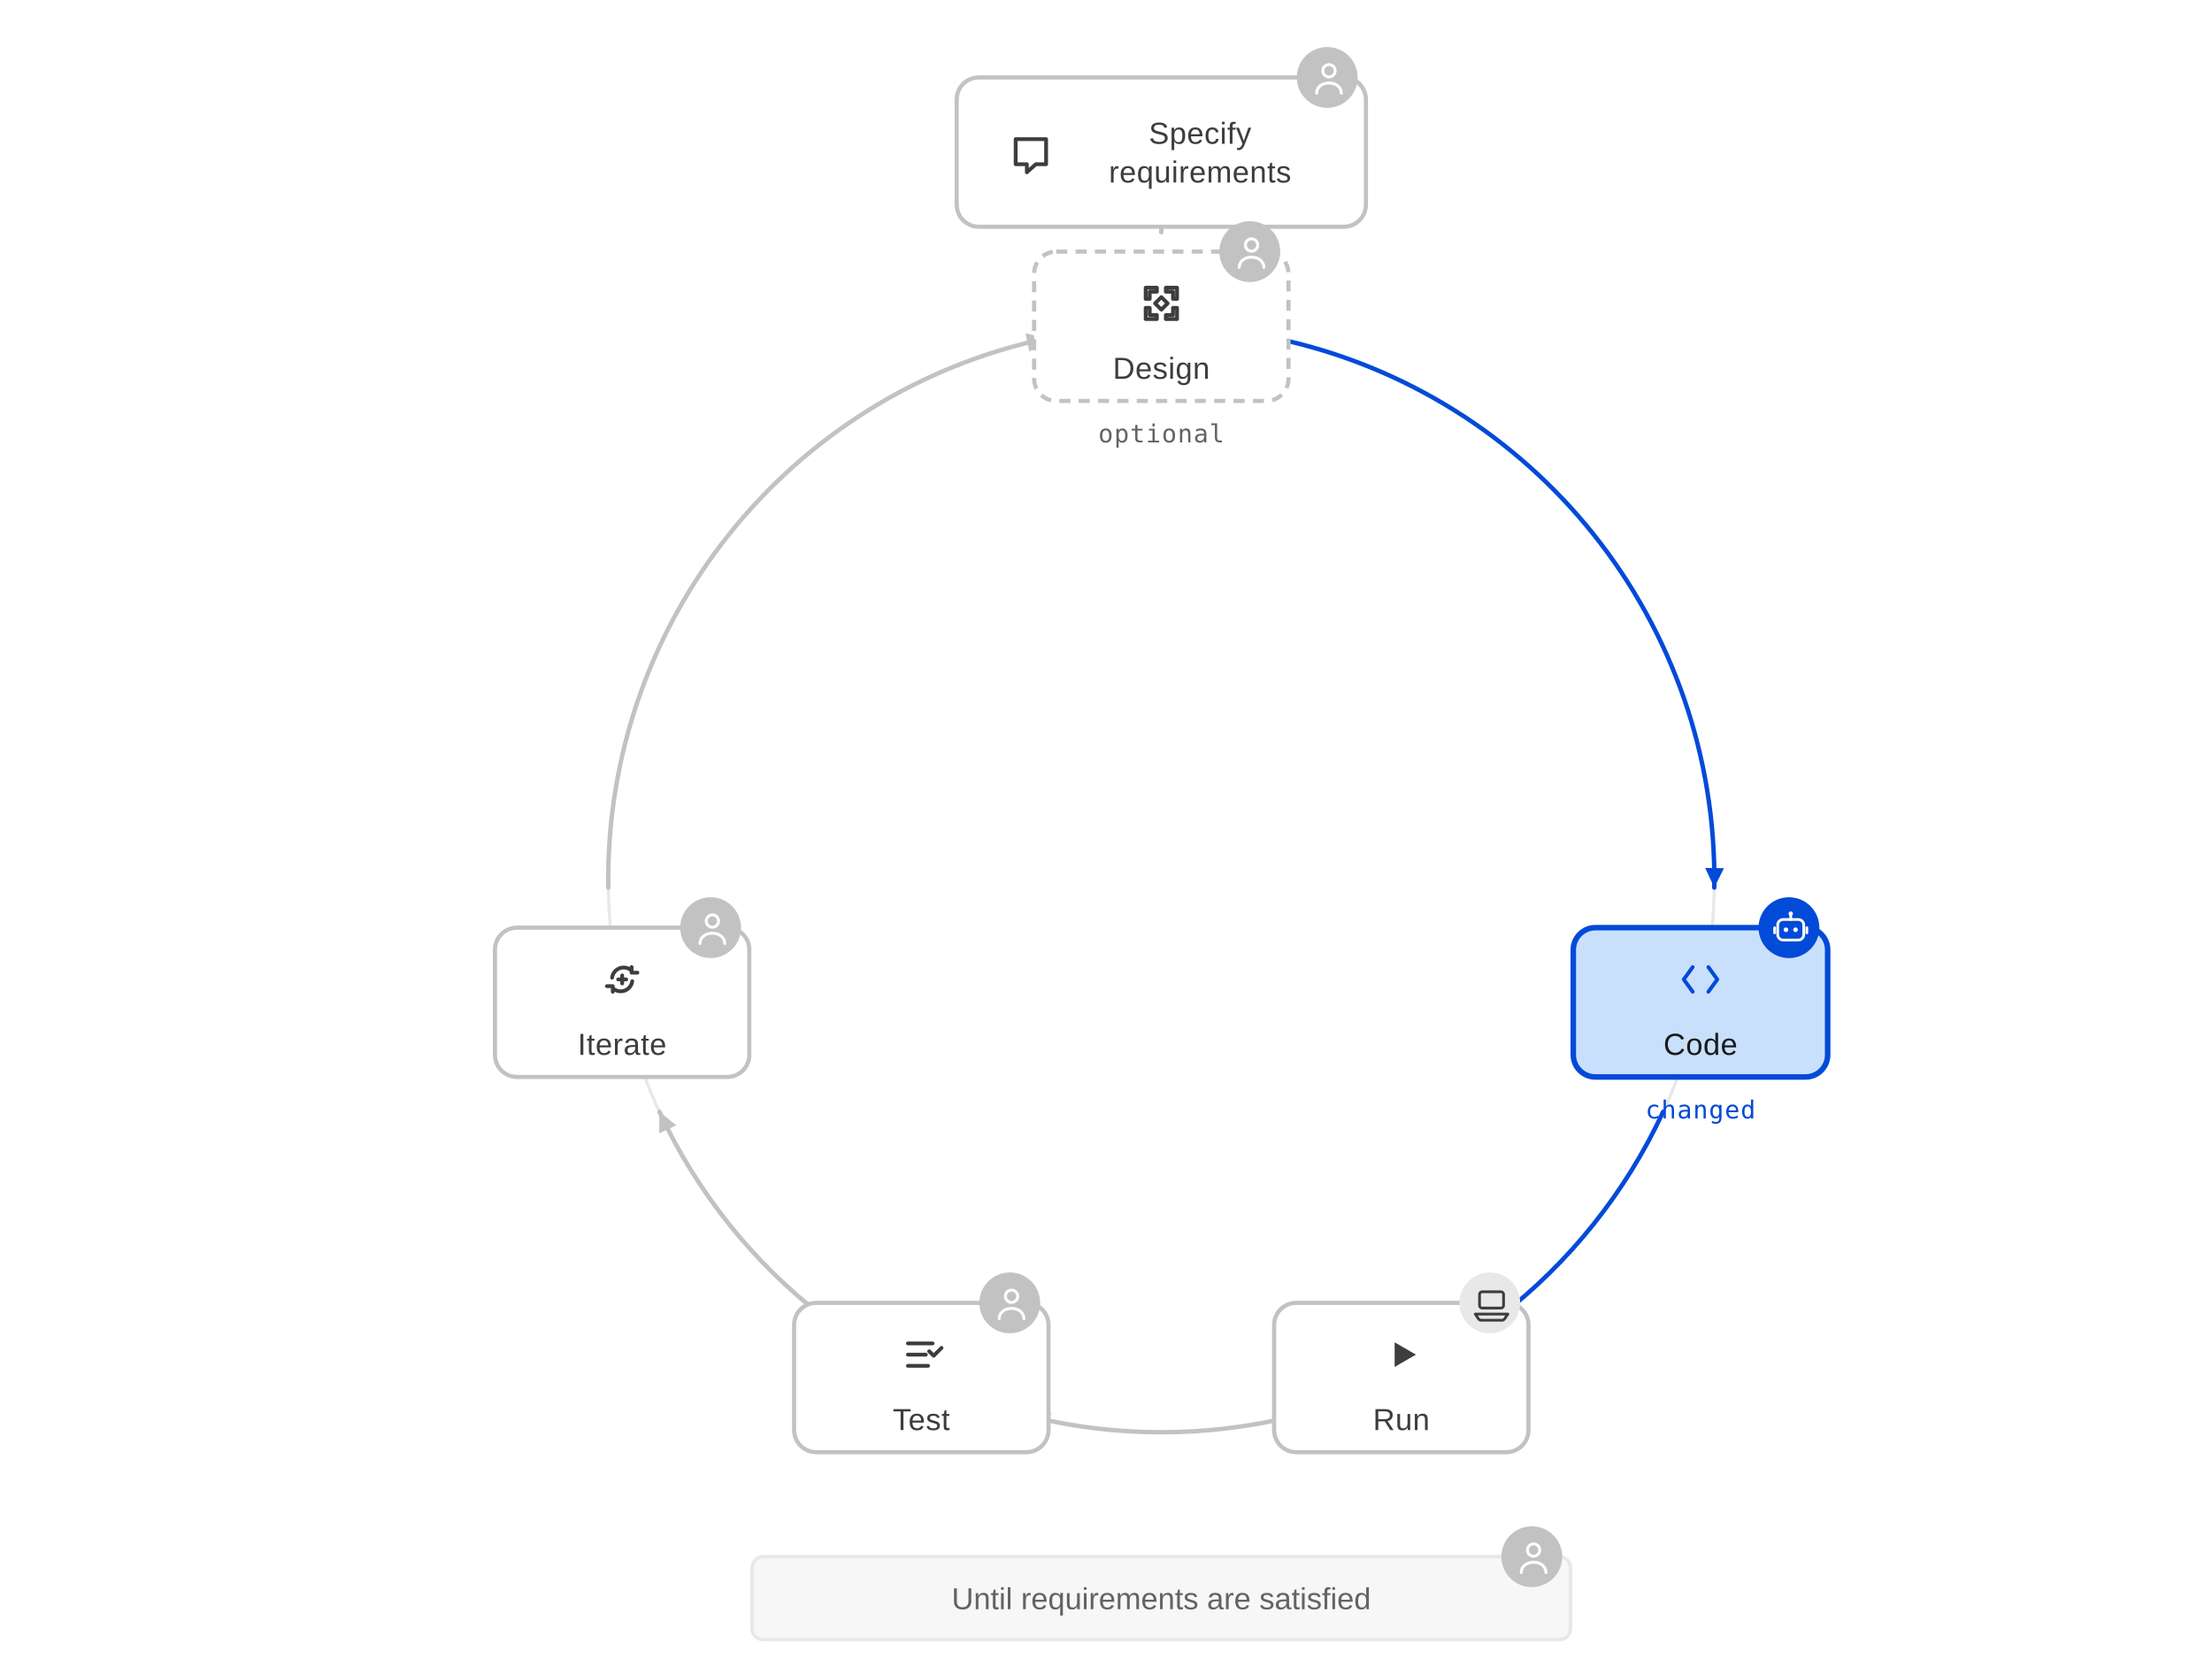
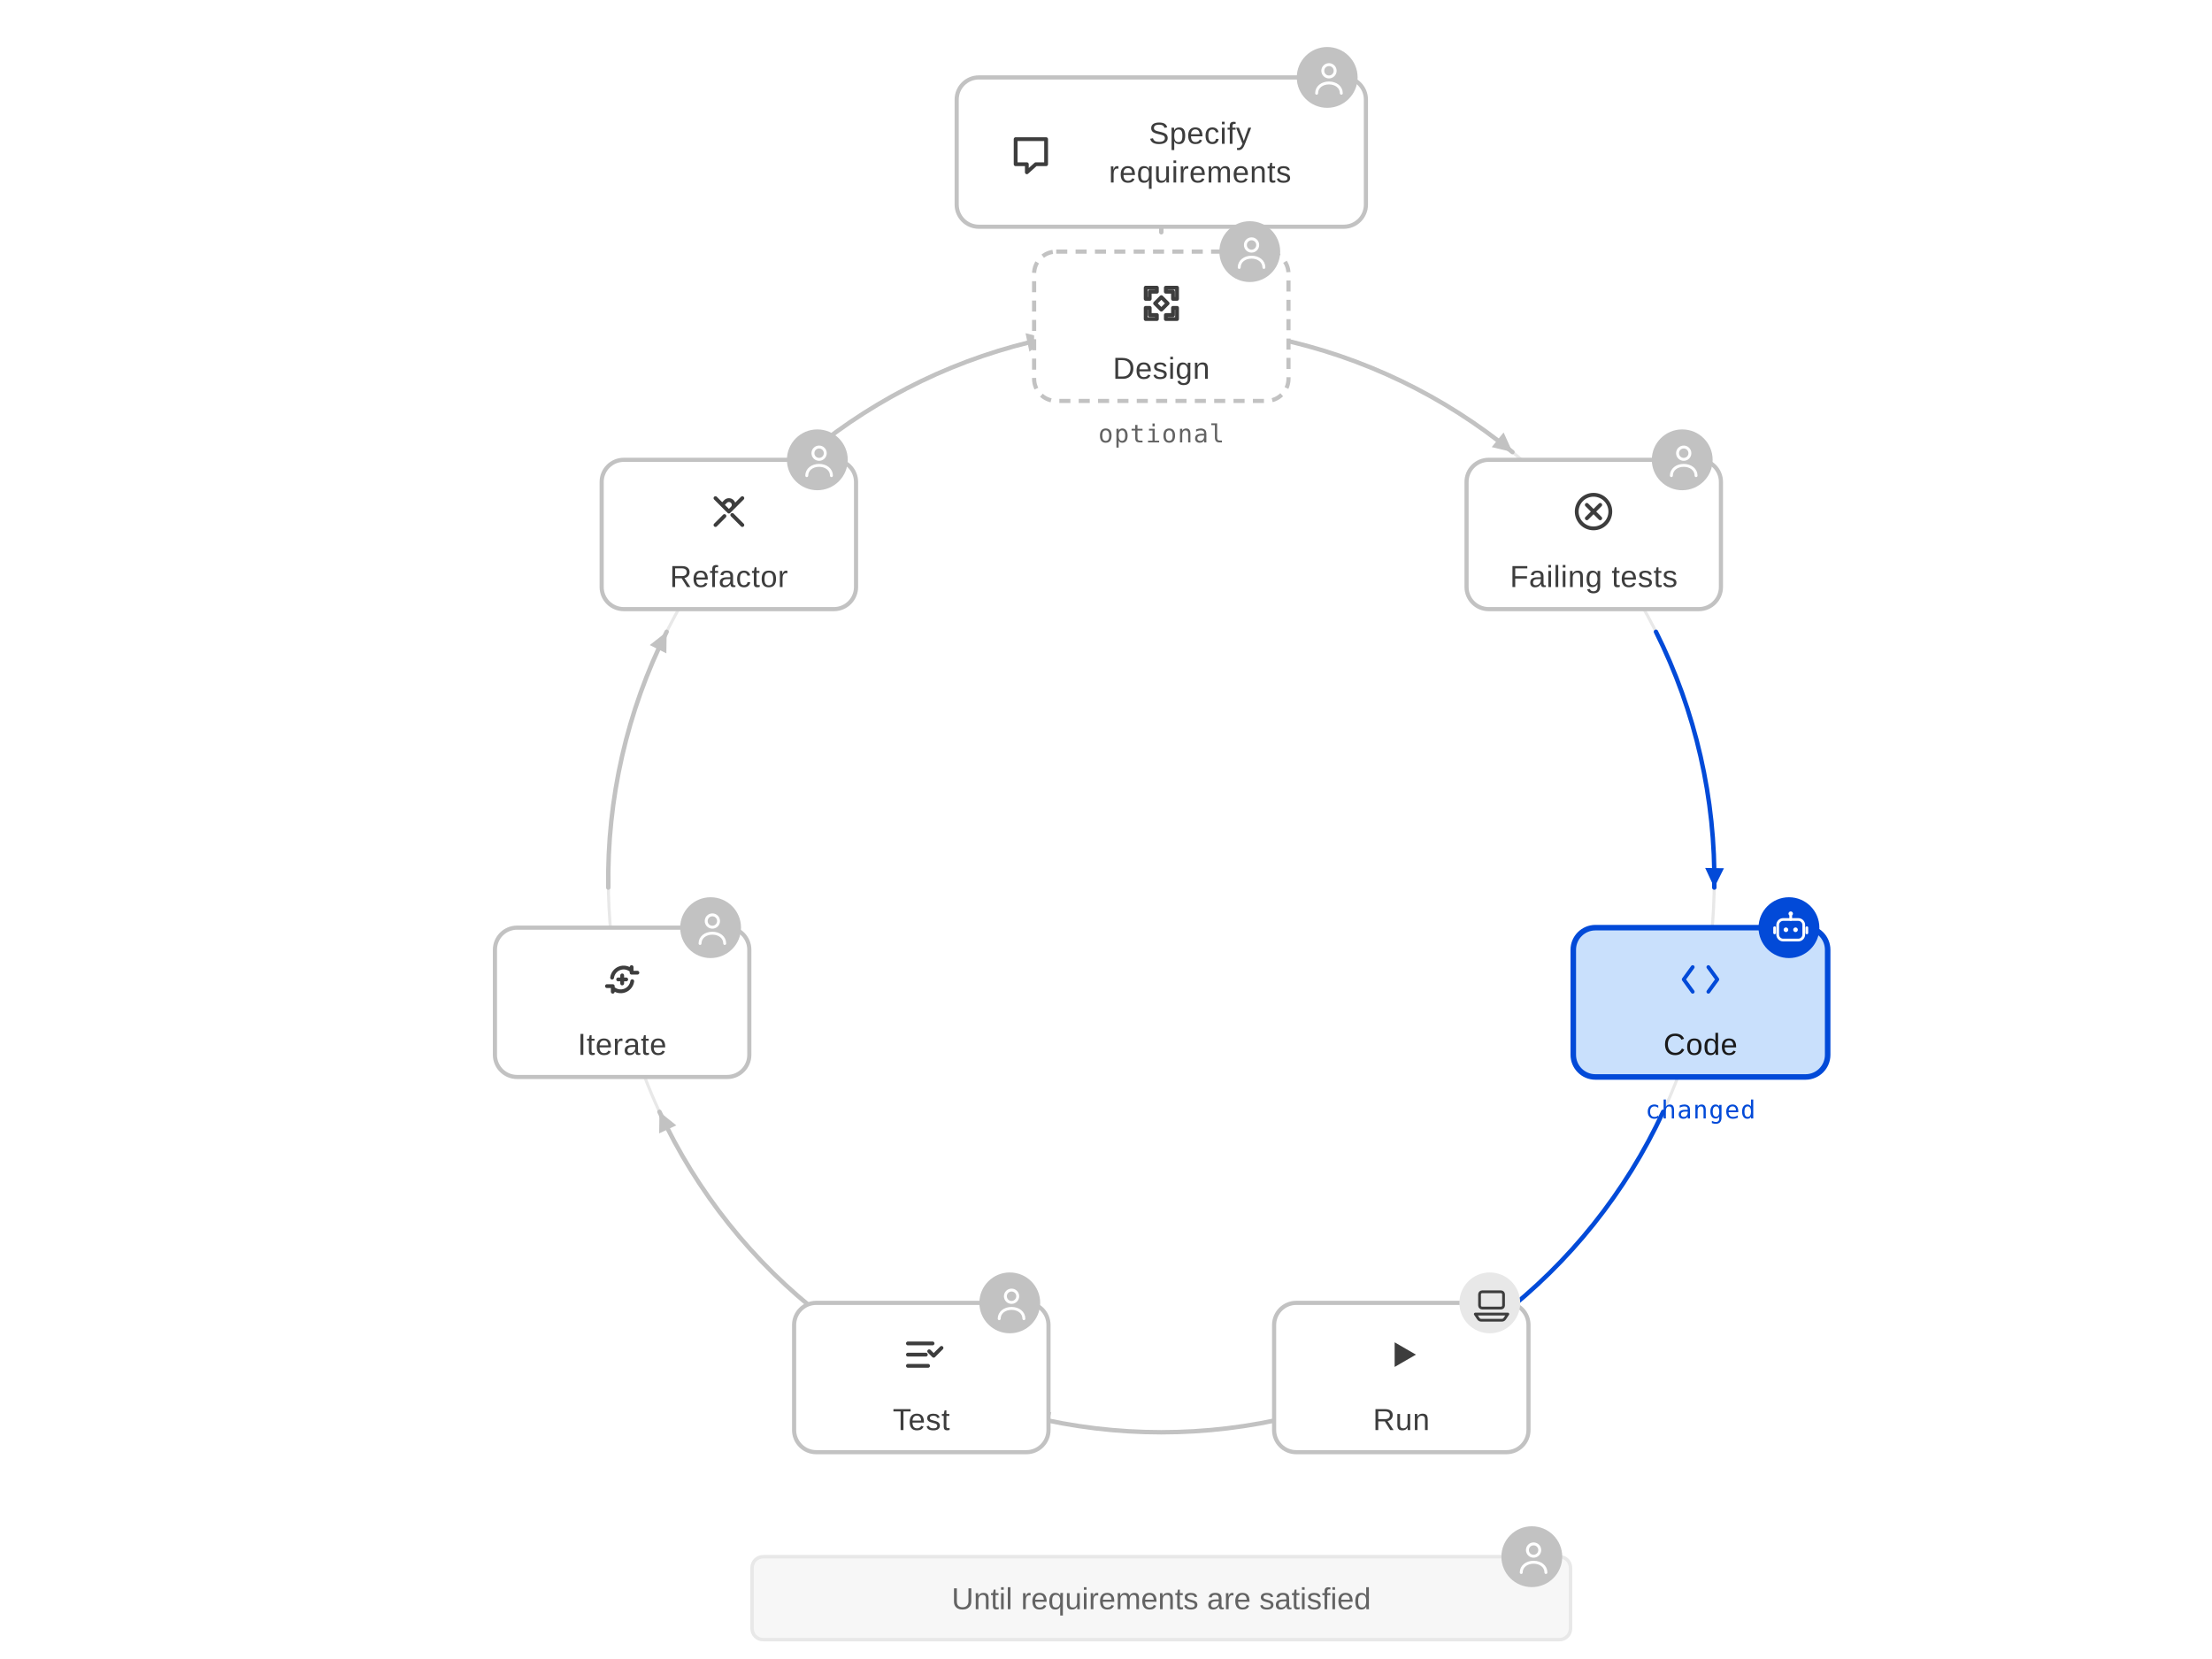
<svg xmlns="http://www.w3.org/2000/svg" viewBox="0 0 800 600" width="800" height="600" role="img" aria-label="AI Assisted Coding Feedback Loop">
  <rect width="800" height="600" fill="#ffffff" />
  <circle cx="420" cy="318" r="200" fill="none" stroke="#e8e8e8" stroke-width="1.1" />
-   <path d="M461.6 122.4 A200 200 0 0 1 620 321" fill="none" stroke="#024ad8" stroke-width="1.6" stroke-linecap="round" />
+   <path d="M461.6 122.4 A200 200 0 0 1 547 163.5" fill="none" stroke="#c2c2c2" stroke-width="1.6" stroke-linecap="round" />
+   <path d="M547 163.5 L543.8 156.4 L539.5 161.7 Z" fill="#c2c2c2" />
+   <path d="M598.9 228.5 A200 200 0 0 1 620 321" fill="none" stroke="#024ad8" stroke-width="1.6" stroke-linecap="round" />
  <path d="M620 321 L623.5 314 L616.7 313.9 Z" fill="#024ad8" />
  <path d="M601.5 402.1 A200 200 0 0 1 542.3 476.2" fill="none" stroke="#024ad8" stroke-width="1.6" stroke-linecap="round" />
  <path d="M542.3 476.2 L550 474.6 L545.8 469.2 Z" fill="#024ad8" />
  <path d="M467.4 512.3 A200 200 0 0 1 372.6 512.3" fill="none" stroke="#c2c2c2" stroke-width="1.6" stroke-linecap="round" />
  <path d="M372.6 512.3 L378.6 517.3 L380.2 510.7 Z" fill="#c2c2c2" />
  <path d="M297.7 476.2 A200 200 0 0 1 238.5 402.1" fill="none" stroke="#c2c2c2" stroke-width="1.6" stroke-linecap="round" />
  <path d="M238.5 402.1 L238.4 409.9 L244.6 407 Z" fill="#c2c2c2" />
-   <path d="M220 321 A200 200 0 0 1 378.4 122.4" fill="none" stroke="#c2c2c2" stroke-width="1.6" stroke-linecap="round" />
+   <path d="M220 321 A200 200 0 0 1 241.1 228.5" fill="none" stroke="#c2c2c2" stroke-width="1.6" stroke-linecap="round" />
+   <path d="M241.1 228.5 L235 233.3 L241 236.3 Z" fill="#c2c2c2" />
+   <path d="M293 163.5 A200 200 0 0 1 378.4 122.4" fill="none" stroke="#c2c2c2" stroke-width="1.6" stroke-linecap="round" />
  <path d="M378.4 122.4 L370.9 120.5 L372.3 127.2 Z" fill="#c2c2c2" />
  <path d="M420 82 L420 84" fill="none" stroke="#c2c2c2" stroke-width="1.6" stroke-linecap="round" />
  <path d="M420 84 L423.6 76 L416.4 76 Z" fill="#c2c2c2" />
  <rect x="346" y="28" width="148" height="54" rx="8" ry="8" fill="#ffffff" stroke="#c2c2c2" stroke-width="1.5" />
  <g transform="translate(362.3 45.3) scale(0.81)" fill="none" stroke="#3d3d3d" stroke-width="1.7" stroke-linecap="round" stroke-linejoin="round">
    <path d="M6.2 6.2v11.2h5V21l4-3.6h4.6V6.2z" fill="none" stroke="#3d3d3d" stroke-width="1.7" stroke-linecap="round" stroke-linejoin="round" />
  </g>
  <text x="434" y="52" text-anchor="middle" font-family="IBM Plex Sans, Helvetica Neue, Arial, sans-serif" font-size="11" font-weight="500" letter-spacing="0.16" fill="#3d3d3d">Specify</text>
  <text x="434" y="66" text-anchor="middle" font-family="IBM Plex Sans, Helvetica Neue, Arial, sans-serif" font-size="11" font-weight="500" letter-spacing="0.16" fill="#3d3d3d">requirements</text>
  <circle cx="480" cy="28" r="11" fill="#c2c2c2" />
  <g transform="translate(473.2 21.2) scale(0.62)">
    <path d="M12 3.5a3.6 3.6 0 1 0 0 7.2 3.6 3.6 0 0 0 0-7.2zM4.8 20.2c0-3.6 3.2-6 7.2-6s7.2 2.4 7.2 6" fill="none" stroke="#ffffff" stroke-width="1.7" stroke-linecap="round" stroke-linejoin="round" />
  </g>
  <rect x="272" y="563" width="296" height="30" rx="4" fill="#f7f7f7" stroke="#e8e8e8" stroke-width="1.25" />
  <text x="420" y="582" text-anchor="middle" font-family="IBM Plex Sans, Helvetica Neue, Arial, sans-serif" font-size="11" fill="#636363">Until requirements are satisfied</text>
  <circle cx="554" cy="563" r="11" fill="#c2c2c2" />
  <g transform="translate(547.2 556.2) scale(0.62)">
    <path d="M12 3.5a3.6 3.6 0 1 0 0 7.2 3.6 3.6 0 0 0 0-7.2zM4.8 20.2c0-3.6 3.2-6 7.2-6s7.2 2.4 7.2 6" fill="none" stroke="#ffffff" stroke-width="1.7" stroke-linecap="round" stroke-linejoin="round" />
  </g>
  <rect x="374" y="91" width="92" height="54" rx="8" ry="8" fill="#ffffff" stroke="#c2c2c2" stroke-width="1.5" stroke-dasharray="4 3" />
  <g transform="translate(410.3 100) scale(0.81)" fill="none" stroke="#3d3d3d" stroke-width="1.7" stroke-linecap="round" stroke-linejoin="round">
    <path d="M5 5h5v1.8H6.8V10H5V5zM14 5h5v5h-1.8V6.8H14V5zM5 14h1.8v3.2H10V19H5v-5zM17.2 14H19v5h-5v-1.8h3.2V14zM9.2 12l2.8-2.8L14.8 12 12 14.8z" fill="none" stroke="#3d3d3d" stroke-width="1.7" stroke-linecap="round" stroke-linejoin="round" />
  </g>
  <text x="420" y="137" text-anchor="middle" font-family="IBM Plex Sans, Helvetica Neue, Arial, sans-serif" font-size="11" font-weight="500" letter-spacing="0.16" fill="#3d3d3d">Design</text>
  <text x="420" y="160" text-anchor="middle" font-family="IBM Plex Mono, ui-monospace, Menlo, monospace" font-size="9" letter-spacing="0.32" fill="#636363">optional</text>
  <circle cx="452" cy="91" r="11" fill="#c2c2c2" />
  <g transform="translate(445.2 84.2) scale(0.62)">
+     <path d="M12 3.5a3.6 3.6 0 1 0 0 7.2 3.6 3.6 0 0 0 0-7.2zM4.8 20.2c0-3.6 3.2-6 7.2-6s7.2 2.4 7.2 6" fill="none" stroke="#ffffff" stroke-width="1.7" stroke-linecap="round" stroke-linejoin="round" />
+   </g>
+   <rect x="530.4" y="166.3" width="92" height="54" rx="8" ry="8" fill="#ffffff" stroke="#c2c2c2" stroke-width="1.5" />
+   <g transform="translate(566.6 175.3) scale(0.81)" fill="none" stroke="#3d3d3d" stroke-width="1.7" stroke-linecap="round" stroke-linejoin="round">
+     <circle cx="12" cy="12" r="7.5" fill="none" stroke="#3d3d3d" stroke-width="1.7" />
+     <path d="M9 9l6 6M15 9l-6 6" stroke="#3d3d3d" stroke-width="1.7" stroke-linecap="round" />
+   </g>
+   <text x="576.4" y="212.3" text-anchor="middle" font-family="IBM Plex Sans, Helvetica Neue, Arial, sans-serif" font-size="11" font-weight="500" letter-spacing="0.16" fill="#3d3d3d">Failing tests</text>
+   <circle cx="608.4" cy="166.3" r="11" fill="#c2c2c2" />
+   <g transform="translate(601.5 159.5) scale(0.62)">
    <path d="M12 3.5a3.6 3.6 0 1 0 0 7.2 3.6 3.6 0 0 0 0-7.2zM4.8 20.2c0-3.6 3.2-6 7.2-6s7.2 2.4 7.2 6" fill="none" stroke="#ffffff" stroke-width="1.7" stroke-linecap="round" stroke-linejoin="round" />
  </g>
  <rect x="569" y="335.5" width="92" height="54" rx="8" ry="8" fill="#c9e0fc" stroke="#024ad8" stroke-width="2.0" />
  <g transform="translate(605.3 344.5) scale(0.81)" fill="none" stroke="#024ad8" stroke-width="1.7" stroke-linecap="round" stroke-linejoin="round">
    <path d="M8.5 6.5 4.5 12l4 5.5M15.5 6.5l4 5.5-4 5.5" fill="none" stroke="#024ad8" stroke-width="1.7" stroke-linecap="round" stroke-linejoin="round" />
  </g>
  <text x="615" y="381.5" text-anchor="middle" font-family="IBM Plex Sans, Helvetica Neue, Arial, sans-serif" font-size="11" font-weight="500" letter-spacing="0.16" fill="#1a1a1a">Code</text>
  <text x="615" y="404.5" text-anchor="middle" font-family="IBM Plex Mono, ui-monospace, Menlo, monospace" font-size="9" letter-spacing="0.32" fill="#024ad8">changed</text>
  <circle cx="647" cy="335.5" r="11" fill="#024ad8" />
  <g transform="translate(640.2 328.7) scale(0.62)">
    <circle cx="12" cy="2.8" r="1.3" fill="#ffffff" />
    <path d="M12 4.1v2.1M2.6 11v3M21.4 11v3" fill="none" stroke="#ffffff" stroke-width="1.6" stroke-linecap="round" />
    <rect x="4.4" y="6.2" width="15.2" height="12" rx="3.2" fill="none" stroke="#ffffff" stroke-width="1.6" />
    <circle cx="9.2" cy="12.2" r="1.35" fill="#ffffff" />
    <circle cx="14.8" cy="12.2" r="1.35" fill="#ffffff" />
  </g>
  <rect x="460.8" y="471.2" width="92" height="54" rx="8" ry="8" fill="#ffffff" stroke="#c2c2c2" stroke-width="1.5" />
  <g transform="translate(497.1 480.2) scale(0.81)" fill="none" stroke="#3d3d3d" stroke-width="1.7" stroke-linecap="round" stroke-linejoin="round">
    <path d="M9 6.5l9.5 5.5L9 17.5z" fill="#3d3d3d" stroke="none" />
  </g>
  <text x="506.8" y="517.2" text-anchor="middle" font-family="IBM Plex Sans, Helvetica Neue, Arial, sans-serif" font-size="11" font-weight="500" letter-spacing="0.16" fill="#3d3d3d">Run</text>
  <circle cx="538.8" cy="471.2" r="11" fill="#e8e8e8" />
  <g transform="translate(532 464.4) scale(0.62)">
    <rect x="5" y="4.5" width="14" height="9.5" rx="1.5" fill="none" stroke="#3d3d3d" stroke-width="1.6" />
    <path d="M2.5 17.5h19l-1.8 2.7a2 2 0 0 1-1.7.9H6a2 2 0 0 1-1.7-.9L2.5 17.5z" fill="none" stroke="#3d3d3d" stroke-width="1.6" stroke-linecap="round" stroke-linejoin="round" />
  </g>
  <rect x="287.2" y="471.2" width="92" height="54" rx="8" ry="8" fill="#ffffff" stroke="#c2c2c2" stroke-width="1.5" />
  <g transform="translate(323.5 480.2) scale(0.81)" fill="none" stroke="#3d3d3d" stroke-width="1.7" stroke-linecap="round" stroke-linejoin="round">
    <path d="M6 7h11M6 12h8M6 17h9M15.5 10.5l2 2 3.5-3.5" fill="none" stroke="#3d3d3d" stroke-width="1.7" stroke-linecap="round" stroke-linejoin="round" />
  </g>
  <text x="333.2" y="517.2" text-anchor="middle" font-family="IBM Plex Sans, Helvetica Neue, Arial, sans-serif" font-size="11" font-weight="500" letter-spacing="0.16" fill="#3d3d3d">Test</text>
  <circle cx="365.2" cy="471.2" r="11" fill="#c2c2c2" />
  <g transform="translate(358.4 464.4) scale(0.62)">
    <path d="M12 3.5a3.6 3.6 0 1 0 0 7.2 3.6 3.6 0 0 0 0-7.2zM4.8 20.2c0-3.6 3.2-6 7.2-6s7.2 2.4 7.2 6" fill="none" stroke="#ffffff" stroke-width="1.7" stroke-linecap="round" stroke-linejoin="round" />
  </g>
  <rect x="179" y="335.5" width="92" height="54" rx="8" ry="8" fill="#ffffff" stroke="#c2c2c2" stroke-width="1.5" />
  <g transform="translate(215.3 344.5) scale(0.81)" fill="none" stroke="#3d3d3d" stroke-width="1.7" stroke-linecap="round" stroke-linejoin="round">
    <path d="M7.5 11.2a5.2 5.2 0 0 1 8.6-3.2M16.2 6.5V9h2.6M16.5 12.8a5.2 5.2 0 0 1-8.6 3.2M7.8 17.5V15H5.2M12 10.2v3.6M10.2 12h3.6" fill="none" stroke="#3d3d3d" stroke-width="1.7" stroke-linecap="round" stroke-linejoin="round" />
  </g>
  <text x="225" y="381.5" text-anchor="middle" font-family="IBM Plex Sans, Helvetica Neue, Arial, sans-serif" font-size="11" font-weight="500" letter-spacing="0.16" fill="#3d3d3d">Iterate</text>
  <circle cx="257" cy="335.5" r="11" fill="#c2c2c2" />
  <g transform="translate(250.2 328.7) scale(0.62)">
    <path d="M12 3.5a3.6 3.6 0 1 0 0 7.2 3.6 3.6 0 0 0 0-7.2zM4.8 20.2c0-3.6 3.2-6 7.2-6s7.2 2.4 7.2 6" fill="none" stroke="#ffffff" stroke-width="1.7" stroke-linecap="round" stroke-linejoin="round" />
  </g>
+   <rect x="217.6" y="166.3" width="92" height="54" rx="8" ry="8" fill="#ffffff" stroke="#c2c2c2" stroke-width="1.5" />
+   <g transform="translate(253.9 175.3) scale(0.81)" fill="none" stroke="#3d3d3d" stroke-width="1.7" stroke-linecap="round" stroke-linejoin="round">
+     <path d="M6 6l5.5 5.5M13.5 13.5L18 18M6 18l4-4M14 10l4-4M9 9l1.5-1.5a2.1 2.1 0 0 1 3 0l0 0a2.1 2.1 0 0 1 0 3L12 12" fill="none" stroke="#3d3d3d" stroke-width="1.7" stroke-linecap="round" stroke-linejoin="round" />
+   </g>
+   <text x="263.6" y="212.3" text-anchor="middle" font-family="IBM Plex Sans, Helvetica Neue, Arial, sans-serif" font-size="11" font-weight="500" letter-spacing="0.16" fill="#3d3d3d">Refactor</text>
+   <circle cx="295.6" cy="166.3" r="11" fill="#c2c2c2" />
+   <g transform="translate(288.8 159.5) scale(0.62)">
+     <path d="M12 3.5a3.6 3.6 0 1 0 0 7.2 3.6 3.6 0 0 0 0-7.2zM4.8 20.2c0-3.6 3.2-6 7.2-6s7.2 2.4 7.2 6" fill="none" stroke="#ffffff" stroke-width="1.7" stroke-linecap="round" stroke-linejoin="round" />
+   </g>
</svg>
